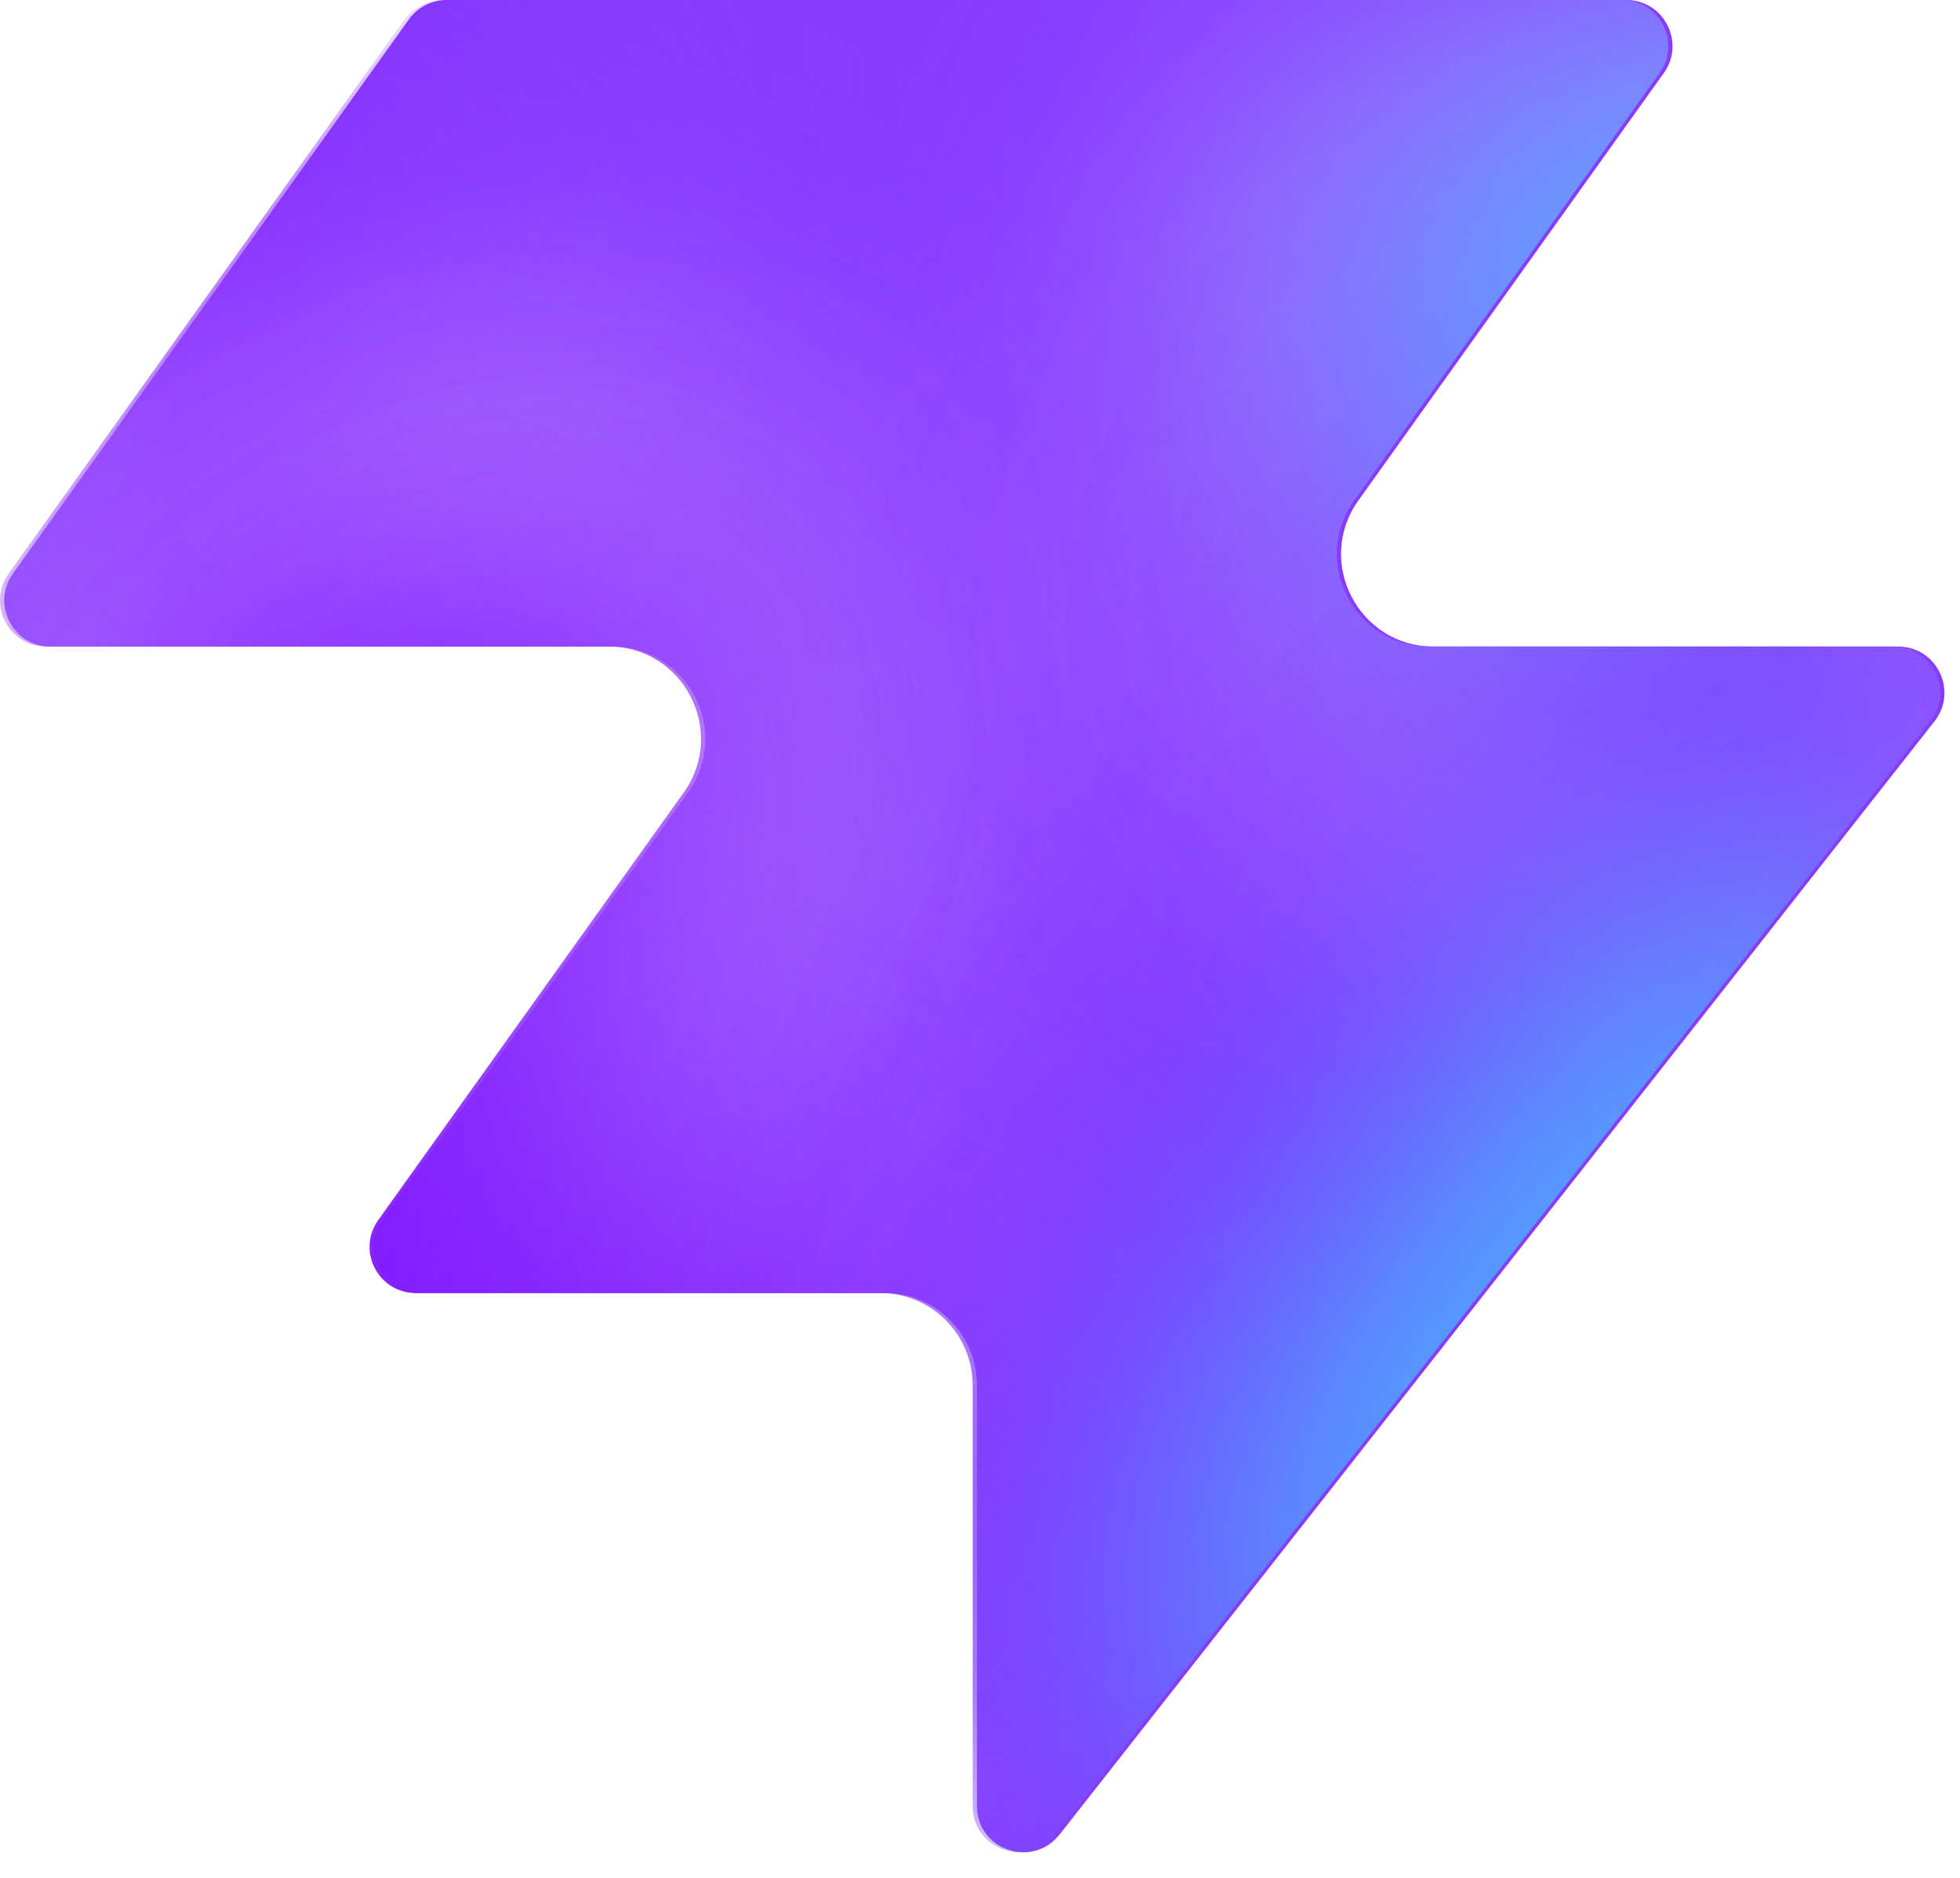
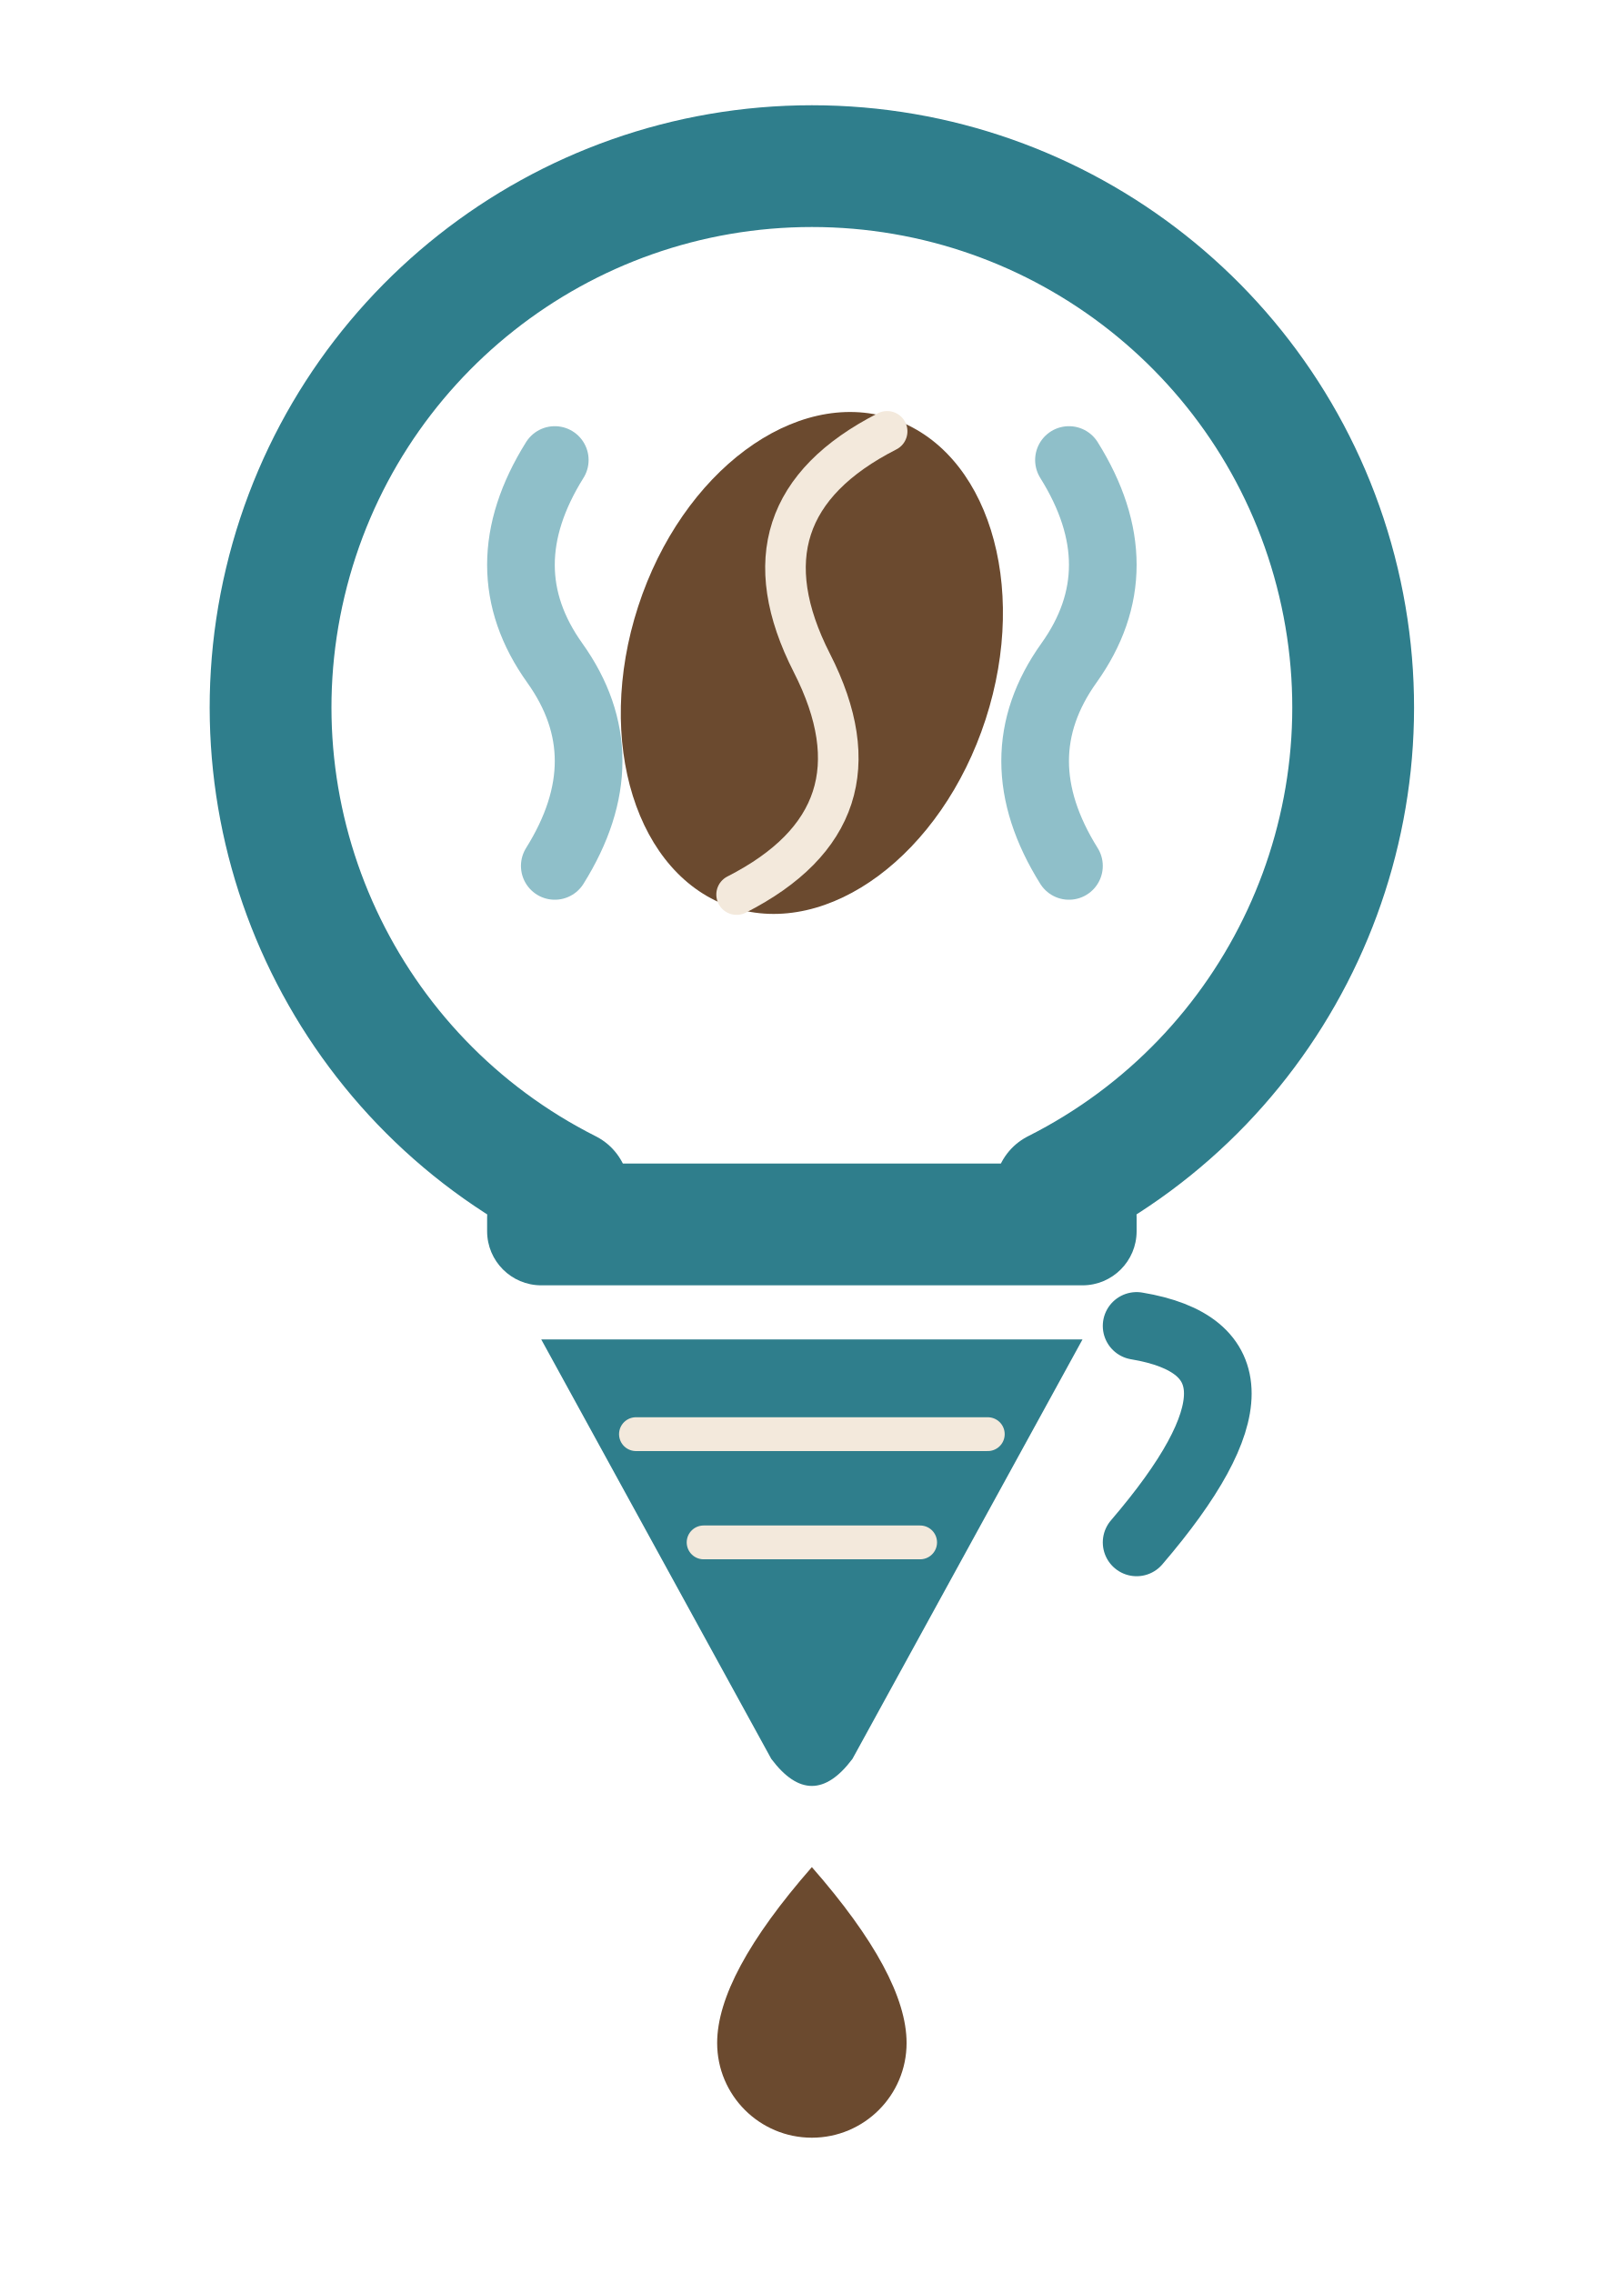
- <svg xmlns="http://www.w3.org/2000/svg" width="48" height="46" fill="none" viewBox="0 0 48 46">
-   <path fill="#863bff" d="M25.946 44.938c-.664.845-2.021.375-2.021-.698V33.937a2.26 2.26 0 0 0-2.262-2.262H10.287c-.92 0-1.456-1.04-.92-1.788l7.48-10.471c1.07-1.497 0-3.578-1.842-3.578H1.237c-.92 0-1.456-1.04-.92-1.788L10.013.474c.214-.297.556-.474.92-.474h28.894c.92 0 1.456 1.04.92 1.788l-7.48 10.471c-1.07 1.498 0 3.579 1.842 3.579h11.377c.943 0 1.473 1.088.89 1.83L25.947 44.94z" style="fill:#863bff;fill:color(display-p3 .525 .23 1);fill-opacity:1" />
-   <mask id="a" width="48" height="46" x="0" y="0" maskUnits="userSpaceOnUse" style="mask-type:alpha">
-     <path fill="#000" d="M25.842 44.938c-.664.844-2.021.375-2.021-.698V33.937a2.26 2.26 0 0 0-2.262-2.262H10.183c-.92 0-1.456-1.04-.92-1.788l7.48-10.471c1.07-1.498 0-3.579-1.842-3.579H1.133c-.92 0-1.456-1.04-.92-1.787L9.91.473c.214-.297.556-.474.92-.474h28.894c.92 0 1.456 1.04.92 1.788l-7.48 10.471c-1.07 1.498 0 3.578 1.842 3.578h11.377c.943 0 1.473 1.088.89 1.832L25.843 44.94z" style="fill:#000;fill-opacity:1" />
-   </mask>
-   <g mask="url(#a)">
-     <g filter="url(#b)">
-       <ellipse cx="5.508" cy="14.704" fill="#ede6ff" rx="5.508" ry="14.704" style="fill:#ede6ff;fill:color(display-p3 .927 .903 1);fill-opacity:1" transform="matrix(.00324 1 1 -.00324 -4.47 31.516)" />
-     </g>
-     <g filter="url(#c)">
-       <ellipse cx="10.399" cy="29.851" fill="#ede6ff" rx="10.399" ry="29.851" style="fill:#ede6ff;fill:color(display-p3 .927 .903 1);fill-opacity:1" transform="matrix(.00324 1 1 -.00324 -39.328 7.883)" />
-     </g>
-     <g filter="url(#d)">
-       <ellipse cx="5.508" cy="30.487" fill="#7e14ff" rx="5.508" ry="30.487" style="fill:#7e14ff;fill:color(display-p3 .492 .077 1);fill-opacity:1" transform="rotate(89.814 -25.913 -14.639)scale(1 -1)" />
-     </g>
-     <g filter="url(#e)">
-       <ellipse cx="5.508" cy="30.599" fill="#7e14ff" rx="5.508" ry="30.599" style="fill:#7e14ff;fill:color(display-p3 .492 .077 1);fill-opacity:1" transform="rotate(89.814 -32.644 -3.334)scale(1 -1)" />
-     </g>
-     <g filter="url(#f)">
-       <ellipse cx="5.508" cy="30.599" fill="#7e14ff" rx="5.508" ry="30.599" style="fill:#7e14ff;fill:color(display-p3 .492 .077 1);fill-opacity:1" transform="matrix(.00324 1 1 -.00324 -34.34 30.47)" />
-     </g>
-     <g filter="url(#g)">
-       <ellipse cx="14.072" cy="22.078" fill="#ede6ff" rx="14.072" ry="22.078" style="fill:#ede6ff;fill:color(display-p3 .927 .903 1);fill-opacity:1" transform="rotate(93.35 24.506 48.493)scale(-1 1)" />
-     </g>
-     <g filter="url(#h)">
-       <ellipse cx="3.47" cy="21.501" fill="#7e14ff" rx="3.47" ry="21.501" style="fill:#7e14ff;fill:color(display-p3 .492 .077 1);fill-opacity:1" transform="rotate(89.009 28.708 47.59)scale(-1 1)" />
-     </g>
-     <g filter="url(#i)">
-       <ellipse cx="3.47" cy="21.501" fill="#7e14ff" rx="3.47" ry="21.501" style="fill:#7e14ff;fill:color(display-p3 .492 .077 1);fill-opacity:1" transform="rotate(89.009 28.708 47.59)scale(-1 1)" />
-     </g>
-     <g filter="url(#j)">
-       <ellipse cx=".387" cy="8.972" fill="#7e14ff" rx="4.407" ry="29.108" style="fill:#7e14ff;fill:color(display-p3 .492 .077 1);fill-opacity:1" transform="rotate(39.51 .387 8.972)" />
-     </g>
-     <g filter="url(#k)">
-       <ellipse cx="47.523" cy="-6.092" fill="#7e14ff" rx="4.407" ry="29.108" style="fill:#7e14ff;fill:color(display-p3 .492 .077 1);fill-opacity:1" transform="rotate(37.892 47.523 -6.092)" />
-     </g>
-     <g filter="url(#l)">
-       <ellipse cx="41.412" cy="6.333" fill="#47bfff" rx="5.971" ry="9.665" style="fill:#47bfff;fill:color(display-p3 .28 .748 1);fill-opacity:1" transform="rotate(37.892 41.412 6.333)" />
-     </g>
-     <g filter="url(#m)">
-       <ellipse cx="-1.879" cy="38.332" fill="#7e14ff" rx="4.407" ry="29.108" style="fill:#7e14ff;fill:color(display-p3 .492 .077 1);fill-opacity:1" transform="rotate(37.892 -1.88 38.332)" />
-     </g>
-     <g filter="url(#n)">
-       <ellipse cx="-1.879" cy="38.332" fill="#7e14ff" rx="4.407" ry="29.108" style="fill:#7e14ff;fill:color(display-p3 .492 .077 1);fill-opacity:1" transform="rotate(37.892 -1.88 38.332)" />
-     </g>
-     <g filter="url(#o)">
-       <ellipse cx="35.651" cy="29.907" fill="#7e14ff" rx="4.407" ry="29.108" style="fill:#7e14ff;fill:color(display-p3 .492 .077 1);fill-opacity:1" transform="rotate(37.892 35.651 29.907)" />
-     </g>
-     <g filter="url(#p)">
-       <ellipse cx="38.418" cy="32.4" fill="#47bfff" rx="5.971" ry="15.297" style="fill:#47bfff;fill:color(display-p3 .28 .748 1);fill-opacity:1" transform="rotate(37.892 38.418 32.4)" />
-     </g>
+ <svg xmlns="http://www.w3.org/2000/svg" viewBox="0 0 120 168" fill="none">
+   <path d="M 42 88 A 40 40 0 1 1 78 88" stroke="#2F7E8C" stroke-width="9" stroke-linecap="round" />
+   <path d="M41 34 q-5 8 0 15 q5 7 0 15" stroke="#8FBFC9" stroke-width="5" stroke-linecap="round" />
+   <path d="M79 34 q5 8 0 15 q-5 7 0 15" stroke="#8FBFC9" stroke-width="5" stroke-linecap="round" />
+   <g transform="rotate(18 60 49)">
+     <ellipse cx="60" cy="49" rx="13.5" ry="19" fill="#6B4A2F" />
+     <path d="M60 31 q-9 9 0 18 q9 9 0 18" stroke="#F3E9DC" stroke-width="3" stroke-linecap="round" fill="none" />
  </g>
-   <defs>
-     <filter id="b" width="60.045" height="41.654" x="-19.77" y="16.149" color-interpolation-filters="sRGB" filterUnits="userSpaceOnUse">
-       <feFlood flood-opacity="0" result="BackgroundImageFix" />
-       <feBlend in="SourceGraphic" in2="BackgroundImageFix" result="shape" />
-       <feGaussianBlur result="effect1_foregroundBlur_2002_17158" stdDeviation="7.659" />
-     </filter>
-     <filter id="c" width="90.34" height="51.437" x="-54.613" y="-7.533" color-interpolation-filters="sRGB" filterUnits="userSpaceOnUse">
-       <feFlood flood-opacity="0" result="BackgroundImageFix" />
-       <feBlend in="SourceGraphic" in2="BackgroundImageFix" result="shape" />
-       <feGaussianBlur result="effect1_foregroundBlur_2002_17158" stdDeviation="7.659" />
-     </filter>
-     <filter id="d" width="79.355" height="29.4" x="-49.64" y="2.03" color-interpolation-filters="sRGB" filterUnits="userSpaceOnUse">
-       <feFlood flood-opacity="0" result="BackgroundImageFix" />
-       <feBlend in="SourceGraphic" in2="BackgroundImageFix" result="shape" />
-       <feGaussianBlur result="effect1_foregroundBlur_2002_17158" stdDeviation="4.596" />
-     </filter>
-     <filter id="e" width="79.579" height="29.4" x="-45.045" y="20.029" color-interpolation-filters="sRGB" filterUnits="userSpaceOnUse">
-       <feFlood flood-opacity="0" result="BackgroundImageFix" />
-       <feBlend in="SourceGraphic" in2="BackgroundImageFix" result="shape" />
-       <feGaussianBlur result="effect1_foregroundBlur_2002_17158" stdDeviation="4.596" />
-     </filter>
-     <filter id="f" width="79.579" height="29.4" x="-43.513" y="21.178" color-interpolation-filters="sRGB" filterUnits="userSpaceOnUse">
-       <feFlood flood-opacity="0" result="BackgroundImageFix" />
-       <feBlend in="SourceGraphic" in2="BackgroundImageFix" result="shape" />
-       <feGaussianBlur result="effect1_foregroundBlur_2002_17158" stdDeviation="4.596" />
-     </filter>
-     <filter id="g" width="74.749" height="58.852" x="15.756" y="-17.901" color-interpolation-filters="sRGB" filterUnits="userSpaceOnUse">
-       <feFlood flood-opacity="0" result="BackgroundImageFix" />
-       <feBlend in="SourceGraphic" in2="BackgroundImageFix" result="shape" />
-       <feGaussianBlur result="effect1_foregroundBlur_2002_17158" stdDeviation="7.659" />
-     </filter>
-     <filter id="h" width="61.377" height="25.362" x="23.548" y="2.284" color-interpolation-filters="sRGB" filterUnits="userSpaceOnUse">
-       <feFlood flood-opacity="0" result="BackgroundImageFix" />
-       <feBlend in="SourceGraphic" in2="BackgroundImageFix" result="shape" />
-       <feGaussianBlur result="effect1_foregroundBlur_2002_17158" stdDeviation="4.596" />
-     </filter>
-     <filter id="i" width="61.377" height="25.362" x="23.548" y="2.284" color-interpolation-filters="sRGB" filterUnits="userSpaceOnUse">
-       <feFlood flood-opacity="0" result="BackgroundImageFix" />
-       <feBlend in="SourceGraphic" in2="BackgroundImageFix" result="shape" />
-       <feGaussianBlur result="effect1_foregroundBlur_2002_17158" stdDeviation="4.596" />
-     </filter>
-     <filter id="j" width="56.045" height="63.649" x="-27.636" y="-22.853" color-interpolation-filters="sRGB" filterUnits="userSpaceOnUse">
-       <feFlood flood-opacity="0" result="BackgroundImageFix" />
-       <feBlend in="SourceGraphic" in2="BackgroundImageFix" result="shape" />
-       <feGaussianBlur result="effect1_foregroundBlur_2002_17158" stdDeviation="4.596" />
-     </filter>
-     <filter id="k" width="54.814" height="64.646" x="20.116" y="-38.415" color-interpolation-filters="sRGB" filterUnits="userSpaceOnUse">
-       <feFlood flood-opacity="0" result="BackgroundImageFix" />
-       <feBlend in="SourceGraphic" in2="BackgroundImageFix" result="shape" />
-       <feGaussianBlur result="effect1_foregroundBlur_2002_17158" stdDeviation="4.596" />
-     </filter>
-     <filter id="l" width="33.541" height="35.313" x="24.641" y="-11.323" color-interpolation-filters="sRGB" filterUnits="userSpaceOnUse">
-       <feFlood flood-opacity="0" result="BackgroundImageFix" />
-       <feBlend in="SourceGraphic" in2="BackgroundImageFix" result="shape" />
-       <feGaussianBlur result="effect1_foregroundBlur_2002_17158" stdDeviation="4.596" />
-     </filter>
-     <filter id="m" width="54.814" height="64.646" x="-29.286" y="6.009" color-interpolation-filters="sRGB" filterUnits="userSpaceOnUse">
-       <feFlood flood-opacity="0" result="BackgroundImageFix" />
-       <feBlend in="SourceGraphic" in2="BackgroundImageFix" result="shape" />
-       <feGaussianBlur result="effect1_foregroundBlur_2002_17158" stdDeviation="4.596" />
-     </filter>
-     <filter id="n" width="54.814" height="64.646" x="-29.286" y="6.009" color-interpolation-filters="sRGB" filterUnits="userSpaceOnUse">
-       <feFlood flood-opacity="0" result="BackgroundImageFix" />
-       <feBlend in="SourceGraphic" in2="BackgroundImageFix" result="shape" />
-       <feGaussianBlur result="effect1_foregroundBlur_2002_17158" stdDeviation="4.596" />
-     </filter>
-     <filter id="o" width="54.814" height="64.646" x="8.244" y="-2.416" color-interpolation-filters="sRGB" filterUnits="userSpaceOnUse">
-       <feFlood flood-opacity="0" result="BackgroundImageFix" />
-       <feBlend in="SourceGraphic" in2="BackgroundImageFix" result="shape" />
-       <feGaussianBlur result="effect1_foregroundBlur_2002_17158" stdDeviation="4.596" />
-     </filter>
-     <filter id="p" width="39.409" height="43.623" x="18.713" y="10.588" color-interpolation-filters="sRGB" filterUnits="userSpaceOnUse">
-       <feFlood flood-opacity="0" result="BackgroundImageFix" />
-       <feBlend in="SourceGraphic" in2="BackgroundImageFix" result="shape" />
-       <feGaussianBlur result="effect1_foregroundBlur_2002_17158" stdDeviation="4.596" />
-     </filter>
-   </defs>
+   <rect x="36" y="86" width="48" height="9" rx="4" fill="#2F7E8C" />
+   <path d="M84 98 q12 2 0 16" stroke="#2F7E8C" stroke-width="5" stroke-linecap="round" />
+   <path d="M40 99 L80 99 L63 130 Q60 134 57 130 Z" fill="#2F7E8C" />
+   <path d="M47 106 h26 M52 114 h16" stroke="#F3E9DC" stroke-width="2.5" stroke-linecap="round" />
+   <path d="M60 138 q7 8 7 13 a7 7 0 1 1 -14 0 q0 -5 7 -13" fill="#6B4A2F" />
</svg>
